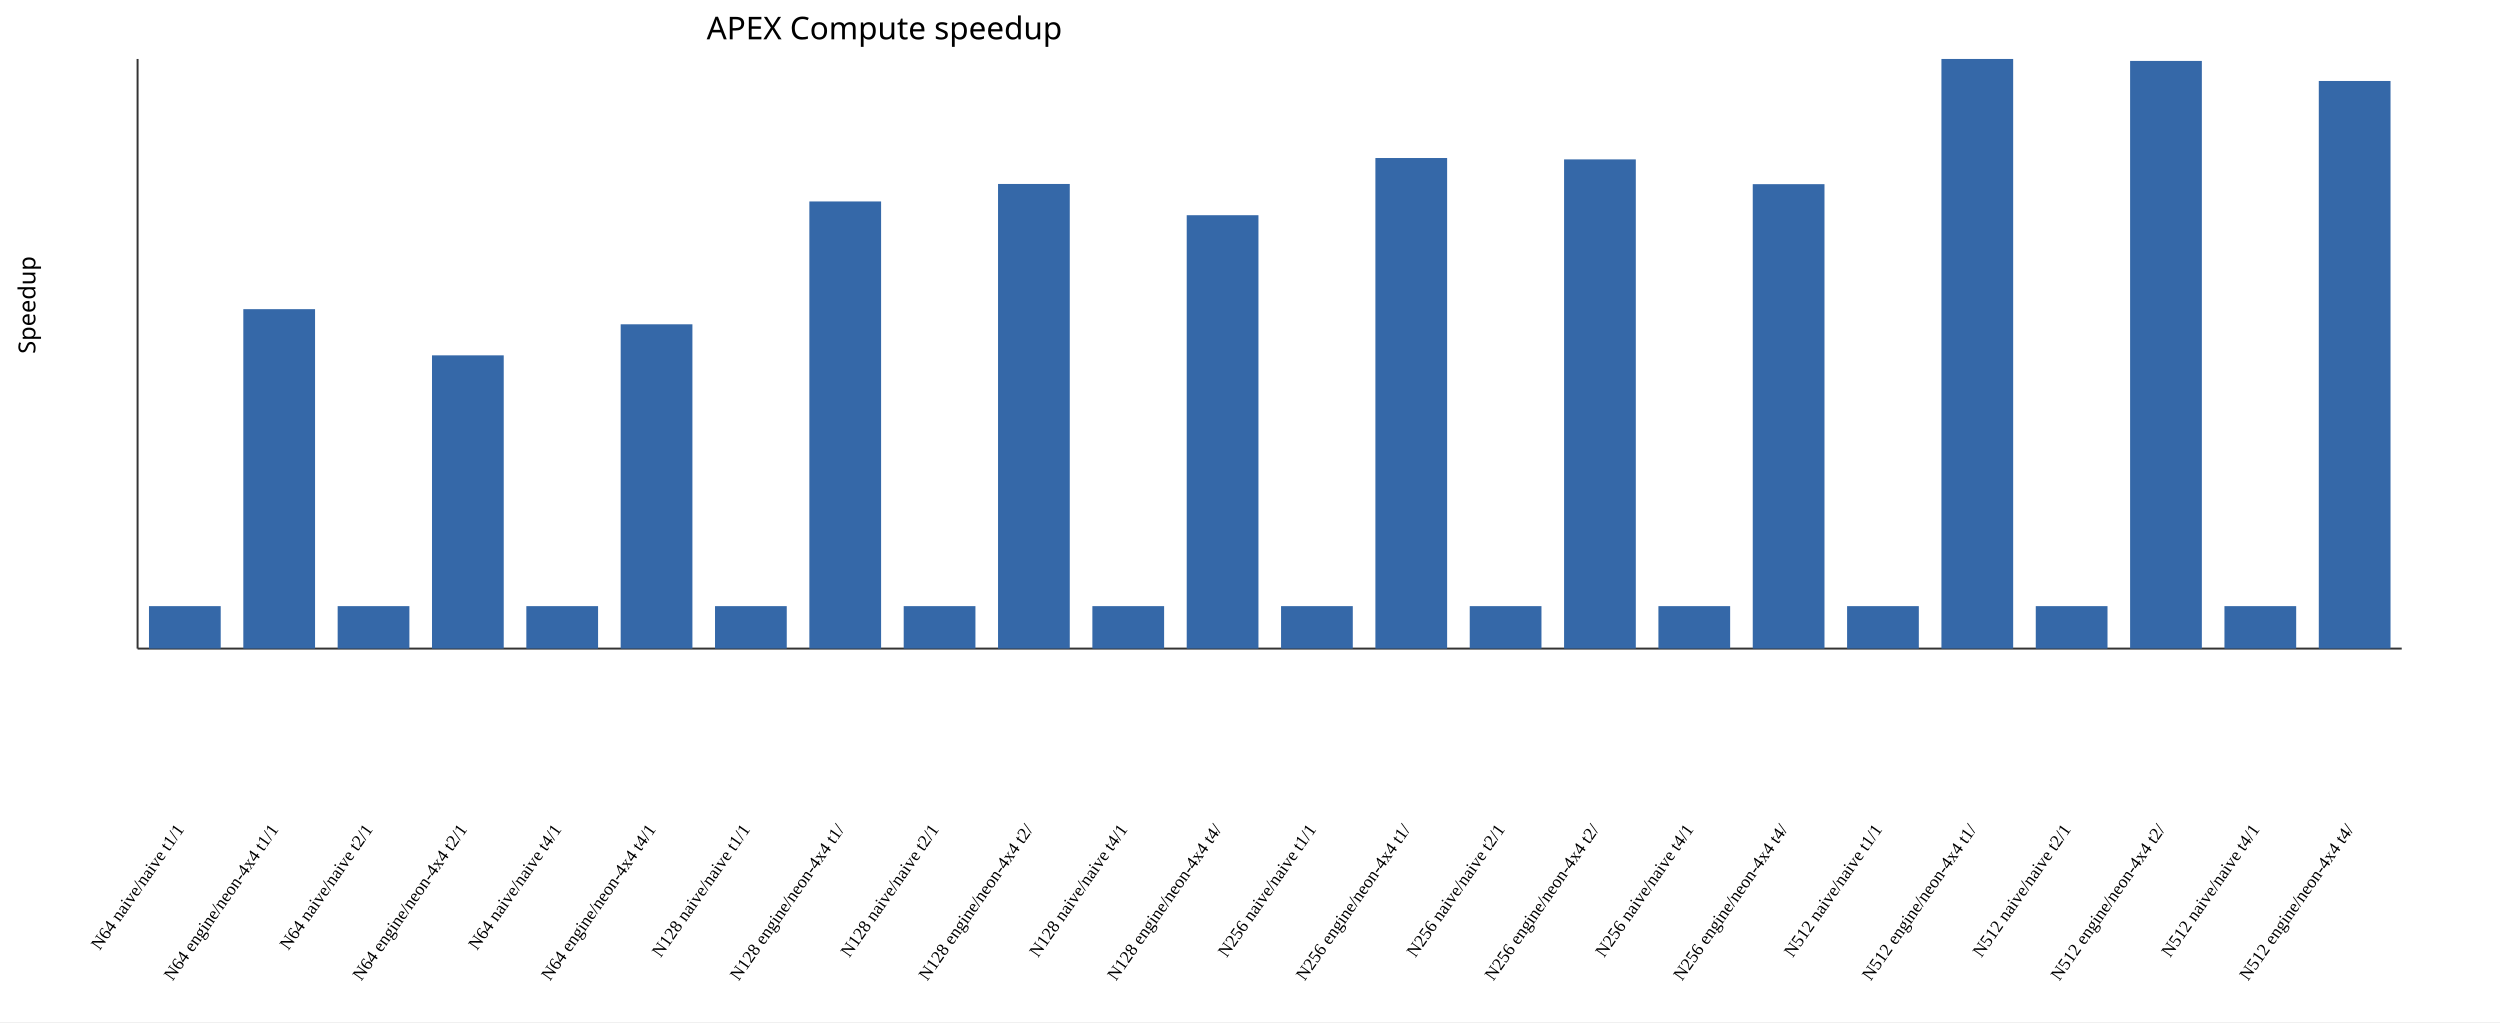
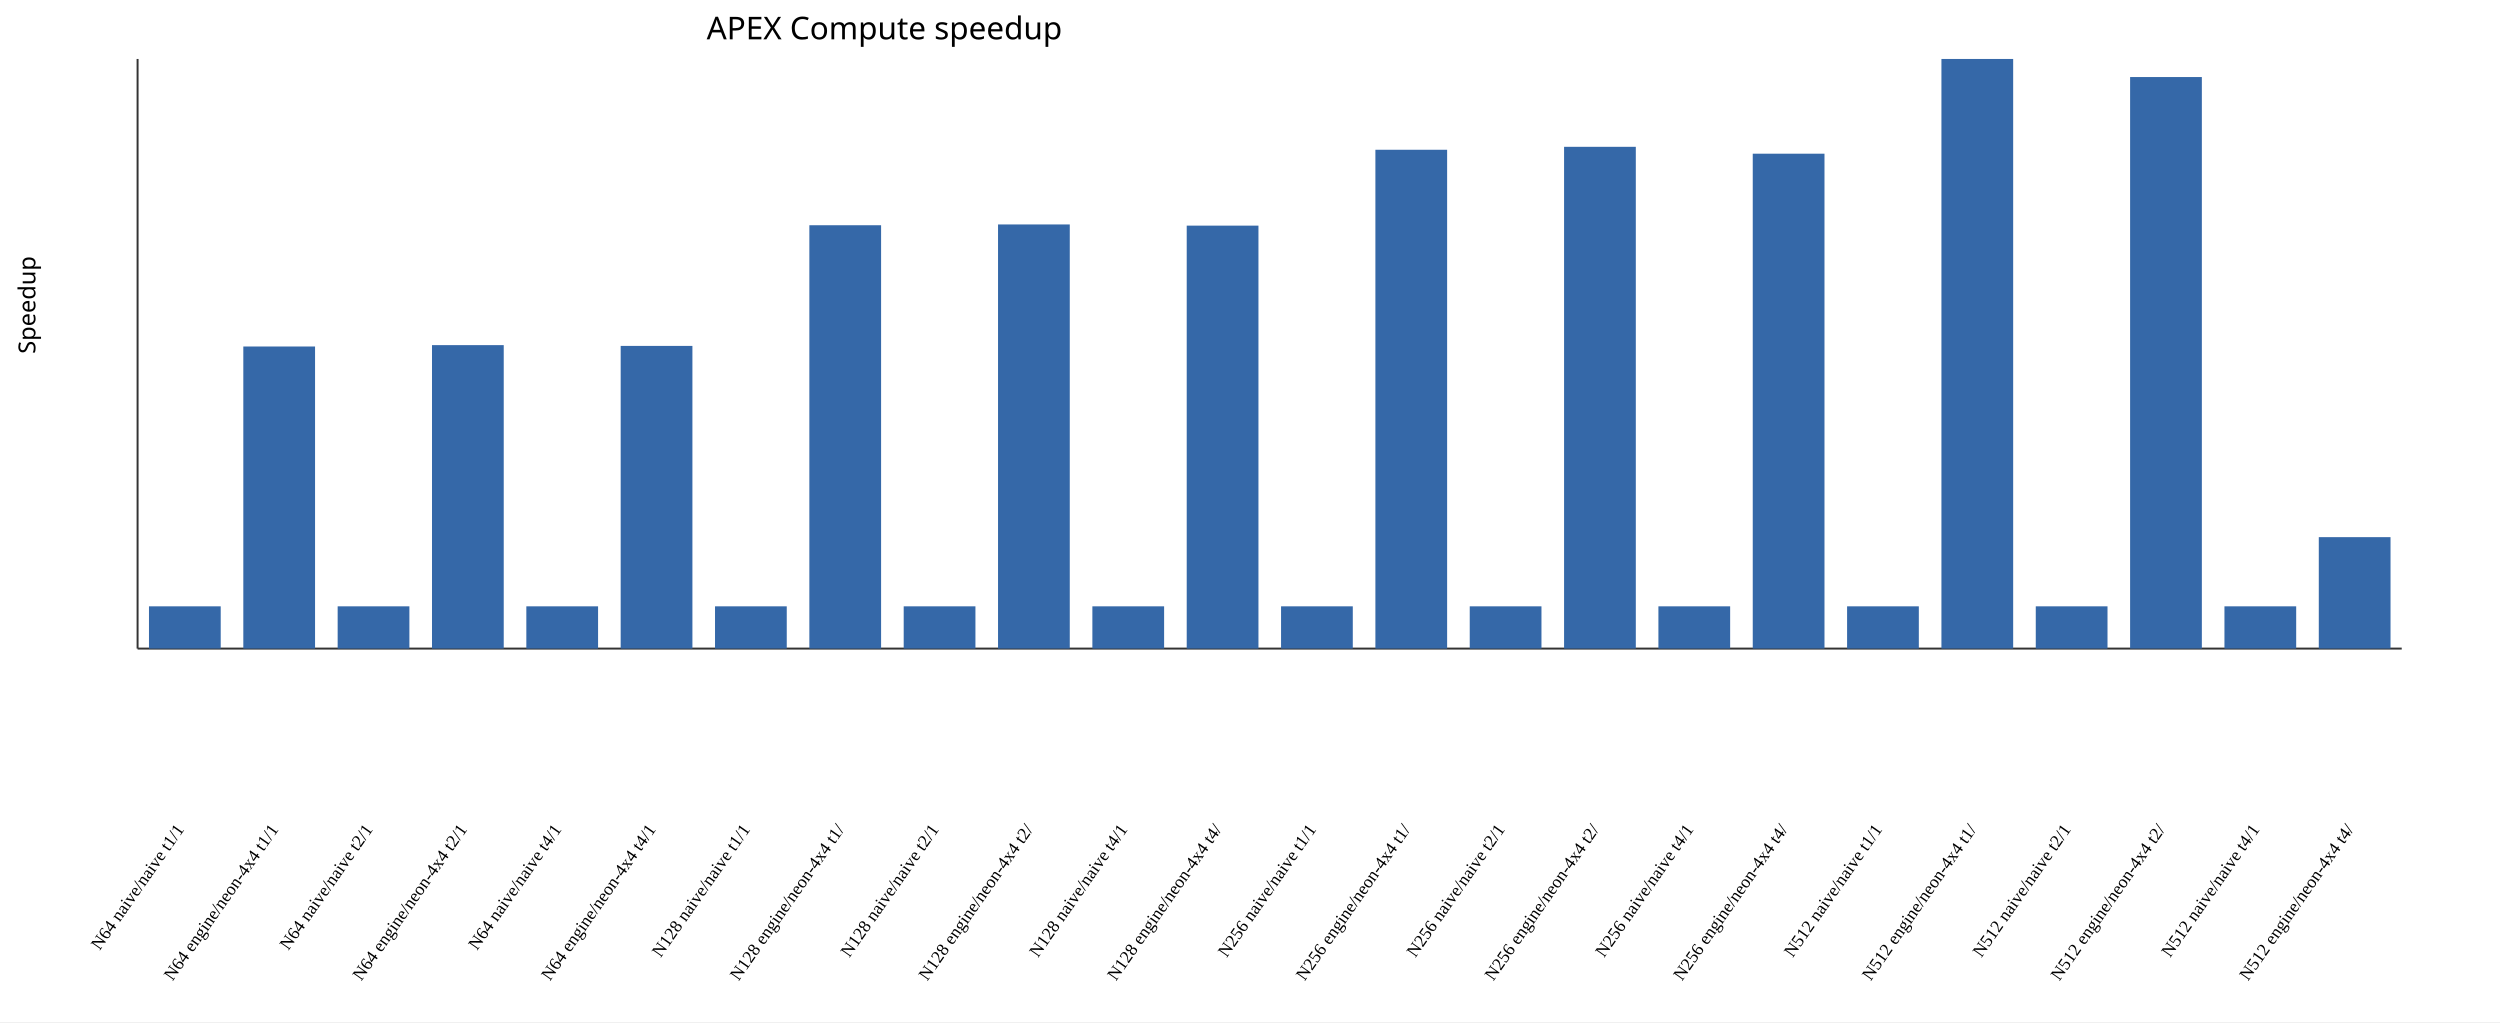
<svg xmlns="http://www.w3.org/2000/svg" width="1272" height="520" viewBox="0 0 1272 520">
  <rect width="100%" height="100%" fill="white" />
  <text x="450" y="20" text-anchor="middle" font-family="sans-serif" font-size="16">APEX Compute speedup</text>
  <line x1="70" y1="330" x2="1222" y2="330" stroke="#333" />
  <line x1="70" y1="30" x2="70" y2="330" stroke="#333" />
-   <rect x="75.8" y="308.4" width="36.5" height="21.6" fill="#3568a8" />
-   <rect x="123.8" y="157.3" width="36.5" height="172.7" fill="#3568a8" />
-   <rect x="171.8" y="308.4" width="36.5" height="21.6" fill="#3568a8" />
-   <rect x="219.8" y="180.8" width="36.5" height="149.2" fill="#3568a8" />
-   <rect x="267.8" y="308.4" width="36.5" height="21.6" fill="#3568a8" />
-   <rect x="315.8" y="165.0" width="36.5" height="165.0" fill="#3568a8" />
-   <rect x="363.8" y="308.4" width="36.5" height="21.6" fill="#3568a8" />
-   <rect x="411.8" y="102.5" width="36.5" height="227.5" fill="#3568a8" />
-   <rect x="459.8" y="308.4" width="36.5" height="21.6" fill="#3568a8" />
-   <rect x="507.8" y="93.6" width="36.5" height="236.4" fill="#3568a8" />
-   <rect x="555.8" y="308.4" width="36.5" height="21.6" fill="#3568a8" />
-   <rect x="603.8" y="109.5" width="36.5" height="220.5" fill="#3568a8" />
-   <rect x="651.8" y="308.4" width="36.5" height="21.6" fill="#3568a8" />
-   <rect x="699.8" y="80.4" width="36.5" height="249.6" fill="#3568a8" />
-   <rect x="747.8" y="308.4" width="36.5" height="21.6" fill="#3568a8" />
-   <rect x="795.8" y="81.1" width="36.5" height="248.9" fill="#3568a8" />
-   <rect x="843.8" y="308.4" width="36.5" height="21.6" fill="#3568a8" />
-   <rect x="891.8" y="93.7" width="36.5" height="236.3" fill="#3568a8" />
-   <rect x="939.8" y="308.4" width="36.5" height="21.6" fill="#3568a8" />
+   <rect x="75.8" y="308.5" width="36.5" height="21.5" fill="#3568a8" />
+   <rect x="123.8" y="176.3" width="36.5" height="153.7" fill="#3568a8" />
+   <rect x="171.8" y="308.5" width="36.5" height="21.5" fill="#3568a8" />
+   <rect x="219.8" y="175.6" width="36.5" height="154.4" fill="#3568a8" />
+   <rect x="267.8" y="308.5" width="36.5" height="21.5" fill="#3568a8" />
+   <rect x="315.8" y="176.0" width="36.5" height="154.0" fill="#3568a8" />
+   <rect x="363.8" y="308.5" width="36.5" height="21.5" fill="#3568a8" />
+   <rect x="411.8" y="114.6" width="36.5" height="215.4" fill="#3568a8" />
+   <rect x="459.8" y="308.5" width="36.5" height="21.5" fill="#3568a8" />
+   <rect x="507.8" y="114.2" width="36.5" height="215.8" fill="#3568a8" />
+   <rect x="555.8" y="308.5" width="36.5" height="21.5" fill="#3568a8" />
+   <rect x="603.8" y="114.8" width="36.5" height="215.2" fill="#3568a8" />
+   <rect x="651.8" y="308.5" width="36.5" height="21.5" fill="#3568a8" />
+   <rect x="699.8" y="76.2" width="36.5" height="253.8" fill="#3568a8" />
+   <rect x="747.8" y="308.5" width="36.5" height="21.5" fill="#3568a8" />
+   <rect x="795.8" y="74.7" width="36.5" height="255.3" fill="#3568a8" />
+   <rect x="843.8" y="308.5" width="36.5" height="21.5" fill="#3568a8" />
+   <rect x="891.8" y="78.2" width="36.5" height="251.8" fill="#3568a8" />
+   <rect x="939.8" y="308.5" width="36.5" height="21.5" fill="#3568a8" />
  <rect x="987.8" y="30.0" width="36.5" height="300.0" fill="#3568a8" />
-   <rect x="1035.8" y="308.4" width="36.5" height="21.6" fill="#3568a8" />
-   <rect x="1083.8" y="31.0" width="36.5" height="299.0" fill="#3568a8" />
-   <rect x="1131.8" y="308.4" width="36.5" height="21.6" fill="#3568a8" />
-   <rect x="1179.8" y="41.2" width="36.5" height="288.8" fill="#3568a8" />
+   <rect x="1035.8" y="308.5" width="36.5" height="21.5" fill="#3568a8" />
+   <rect x="1083.8" y="39.2" width="36.5" height="290.8" fill="#3568a8" />
+   <rect x="1131.8" y="308.5" width="36.5" height="21.5" fill="#3568a8" />
+   <rect x="1179.8" y="273.3" width="36.5" height="56.7" fill="#3568a8" />
  <text x="94.0" y="422" text-anchor="end" transform="rotate(-55 94.0 422)" font-size="9">N64 naive/naive t1/1</text>
  <text x="142.0" y="422" text-anchor="end" transform="rotate(-55 142.0 422)" font-size="9">N64 engine/neon-4x4 t1/1</text>
  <text x="190.0" y="422" text-anchor="end" transform="rotate(-55 190.0 422)" font-size="9">N64 naive/naive t2/1</text>
  <text x="238.0" y="422" text-anchor="end" transform="rotate(-55 238.0 422)" font-size="9">N64 engine/neon-4x4 t2/1</text>
  <text x="286.0" y="422" text-anchor="end" transform="rotate(-55 286.0 422)" font-size="9">N64 naive/naive t4/1</text>
  <text x="334.0" y="422" text-anchor="end" transform="rotate(-55 334.0 422)" font-size="9">N64 engine/neon-4x4 t4/1</text>
  <text x="382.0" y="422" text-anchor="end" transform="rotate(-55 382.0 422)" font-size="9">N128 naive/naive t1/1</text>
  <text x="430.0" y="422" text-anchor="end" transform="rotate(-55 430.0 422)" font-size="9">N128 engine/neon-4x4 t1/</text>
  <text x="478.0" y="422" text-anchor="end" transform="rotate(-55 478.0 422)" font-size="9">N128 naive/naive t2/1</text>
  <text x="526.0" y="422" text-anchor="end" transform="rotate(-55 526.0 422)" font-size="9">N128 engine/neon-4x4 t2/</text>
  <text x="574.0" y="422" text-anchor="end" transform="rotate(-55 574.0 422)" font-size="9">N128 naive/naive t4/1</text>
  <text x="622.0" y="422" text-anchor="end" transform="rotate(-55 622.0 422)" font-size="9">N128 engine/neon-4x4 t4/</text>
  <text x="670.0" y="422" text-anchor="end" transform="rotate(-55 670.0 422)" font-size="9">N256 naive/naive t1/1</text>
  <text x="718.0" y="422" text-anchor="end" transform="rotate(-55 718.0 422)" font-size="9">N256 engine/neon-4x4 t1/</text>
  <text x="766.0" y="422" text-anchor="end" transform="rotate(-55 766.0 422)" font-size="9">N256 naive/naive t2/1</text>
  <text x="814.0" y="422" text-anchor="end" transform="rotate(-55 814.0 422)" font-size="9">N256 engine/neon-4x4 t2/</text>
  <text x="862.0" y="422" text-anchor="end" transform="rotate(-55 862.0 422)" font-size="9">N256 naive/naive t4/1</text>
  <text x="910.0" y="422" text-anchor="end" transform="rotate(-55 910.0 422)" font-size="9">N256 engine/neon-4x4 t4/</text>
  <text x="958.0" y="422" text-anchor="end" transform="rotate(-55 958.0 422)" font-size="9">N512 naive/naive t1/1</text>
  <text x="1006.0" y="422" text-anchor="end" transform="rotate(-55 1006.0 422)" font-size="9">N512 engine/neon-4x4 t1/</text>
  <text x="1054.0" y="422" text-anchor="end" transform="rotate(-55 1054.0 422)" font-size="9">N512 naive/naive t2/1</text>
  <text x="1102.0" y="422" text-anchor="end" transform="rotate(-55 1102.0 422)" font-size="9">N512 engine/neon-4x4 t2/</text>
  <text x="1150.0" y="422" text-anchor="end" transform="rotate(-55 1150.0 422)" font-size="9">N512 naive/naive t4/1</text>
  <text x="1198.0" y="422" text-anchor="end" transform="rotate(-55 1198.0 422)" font-size="9">N512 engine/neon-4x4 t4/</text>
  <text x="18" y="180" transform="rotate(-90 18 180)" font-family="sans-serif" font-size="12">Speedup</text>
</svg>
